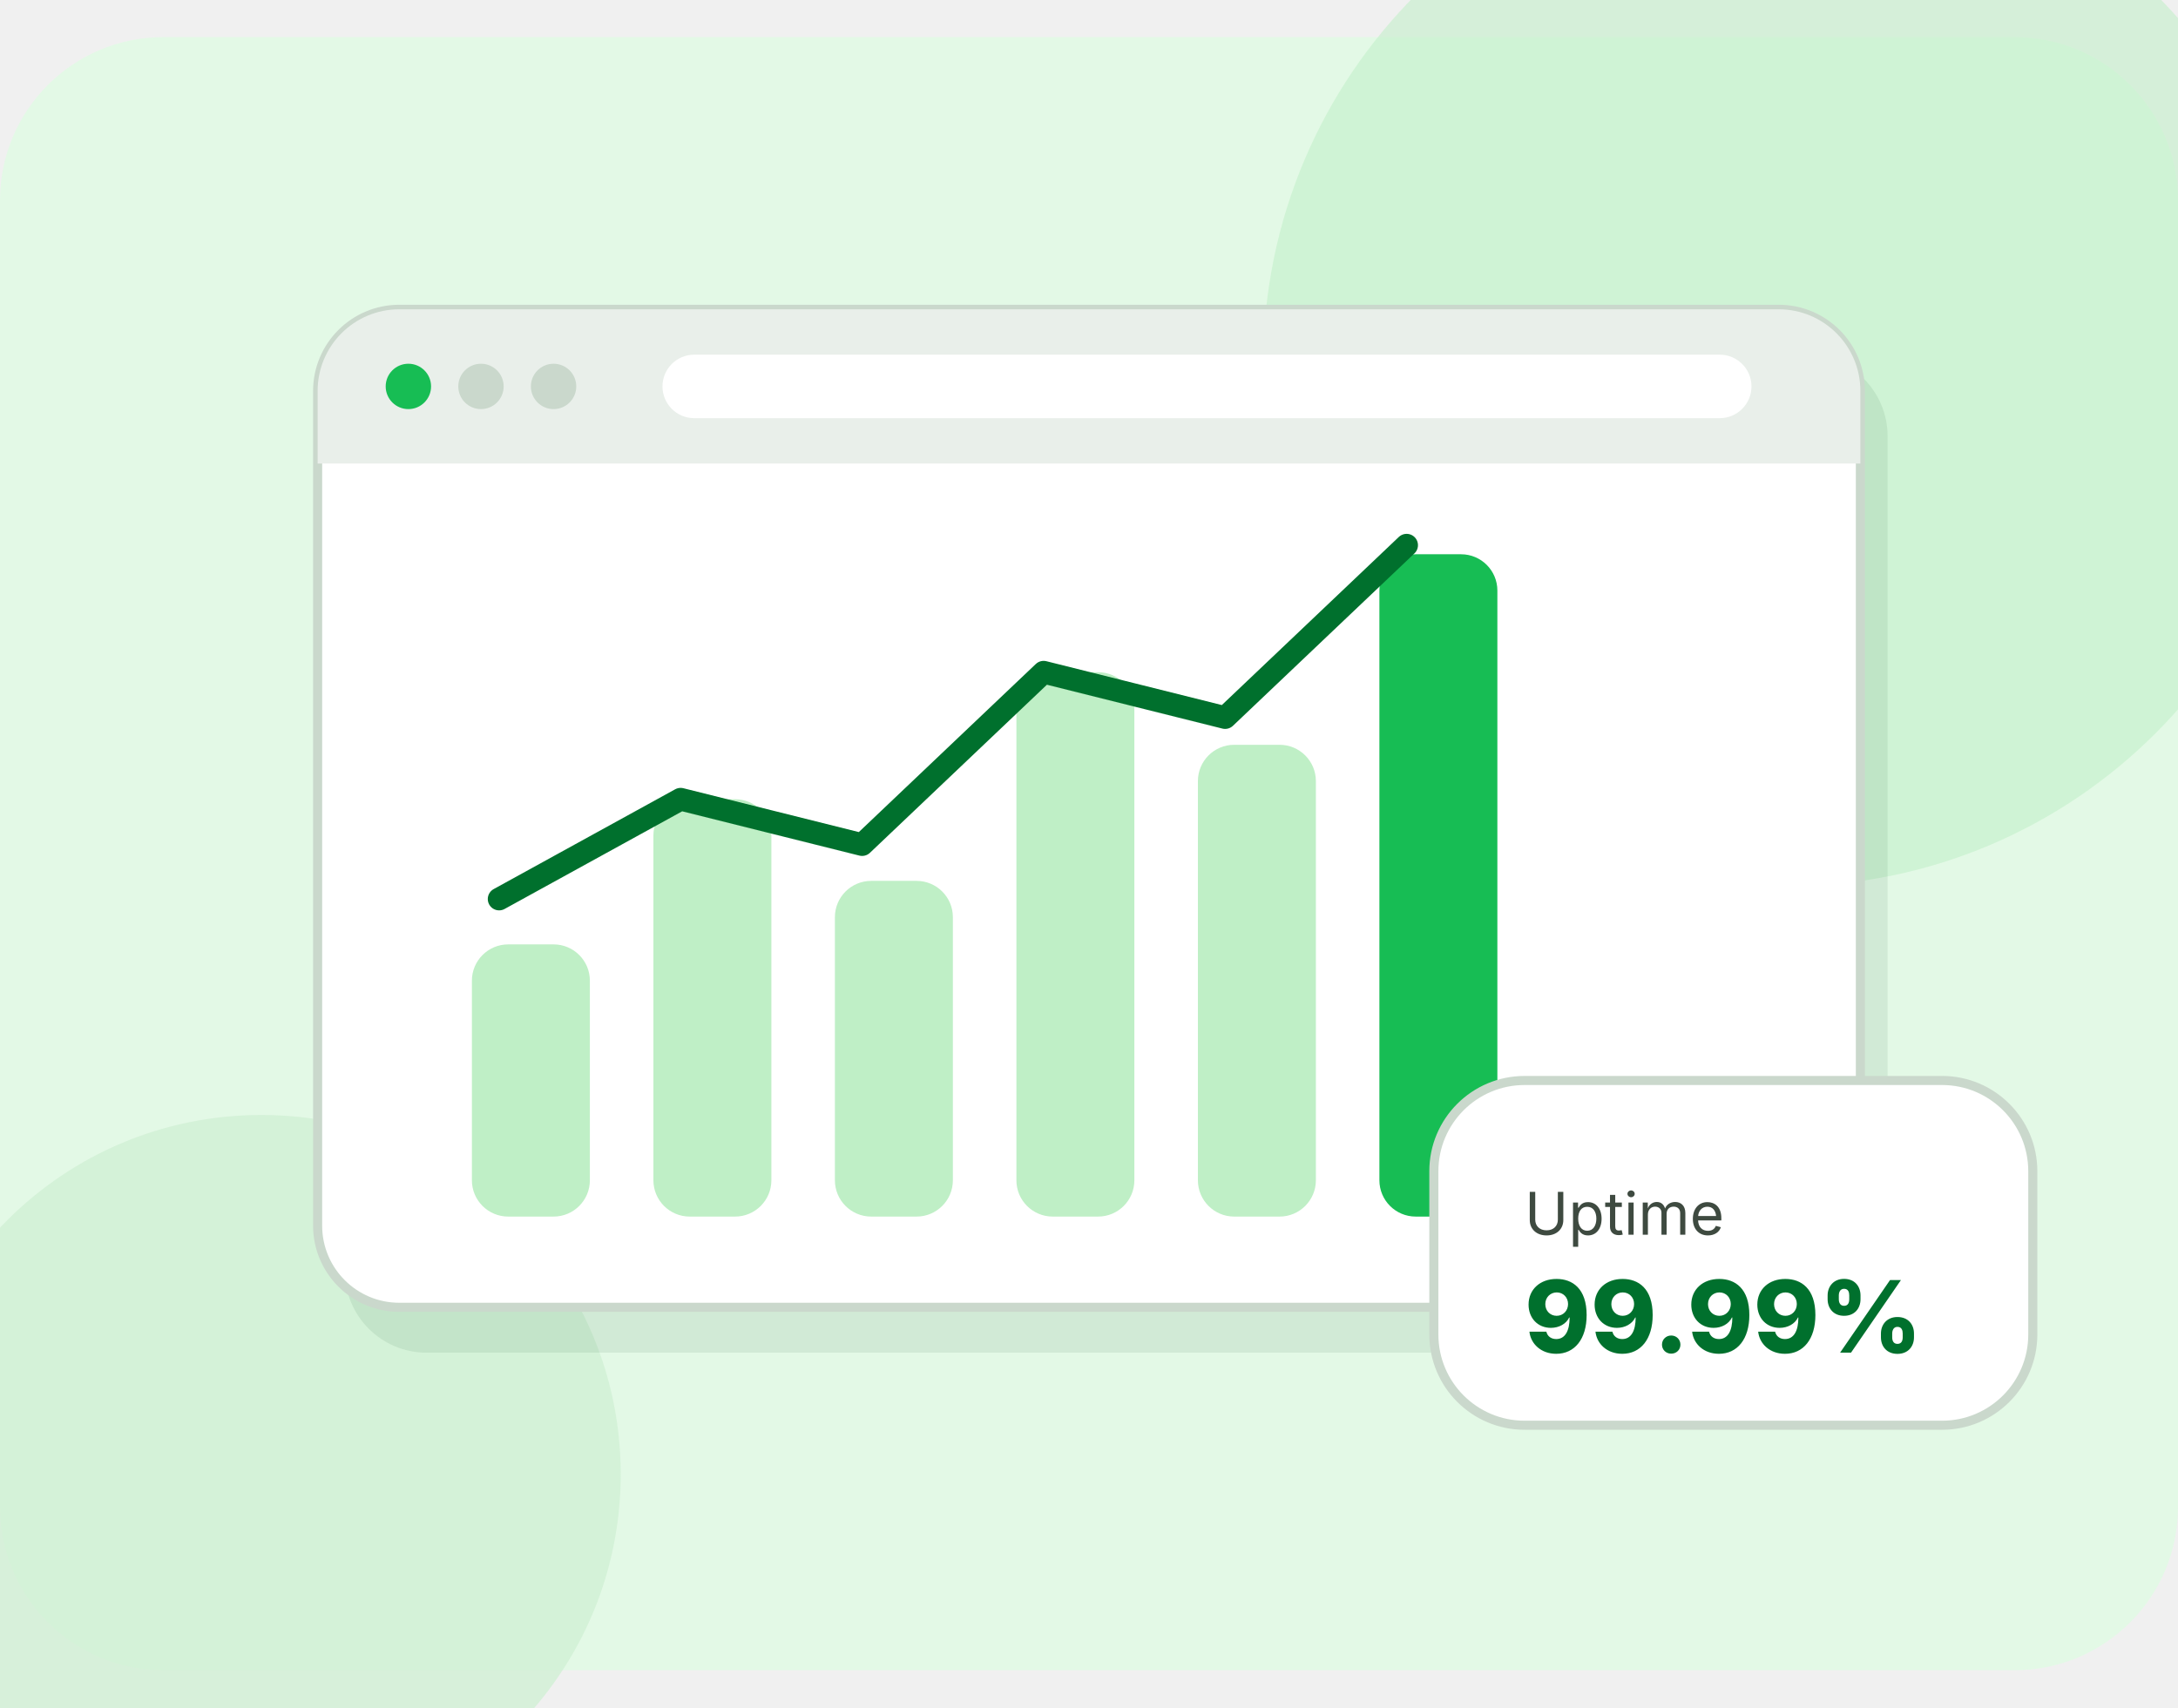
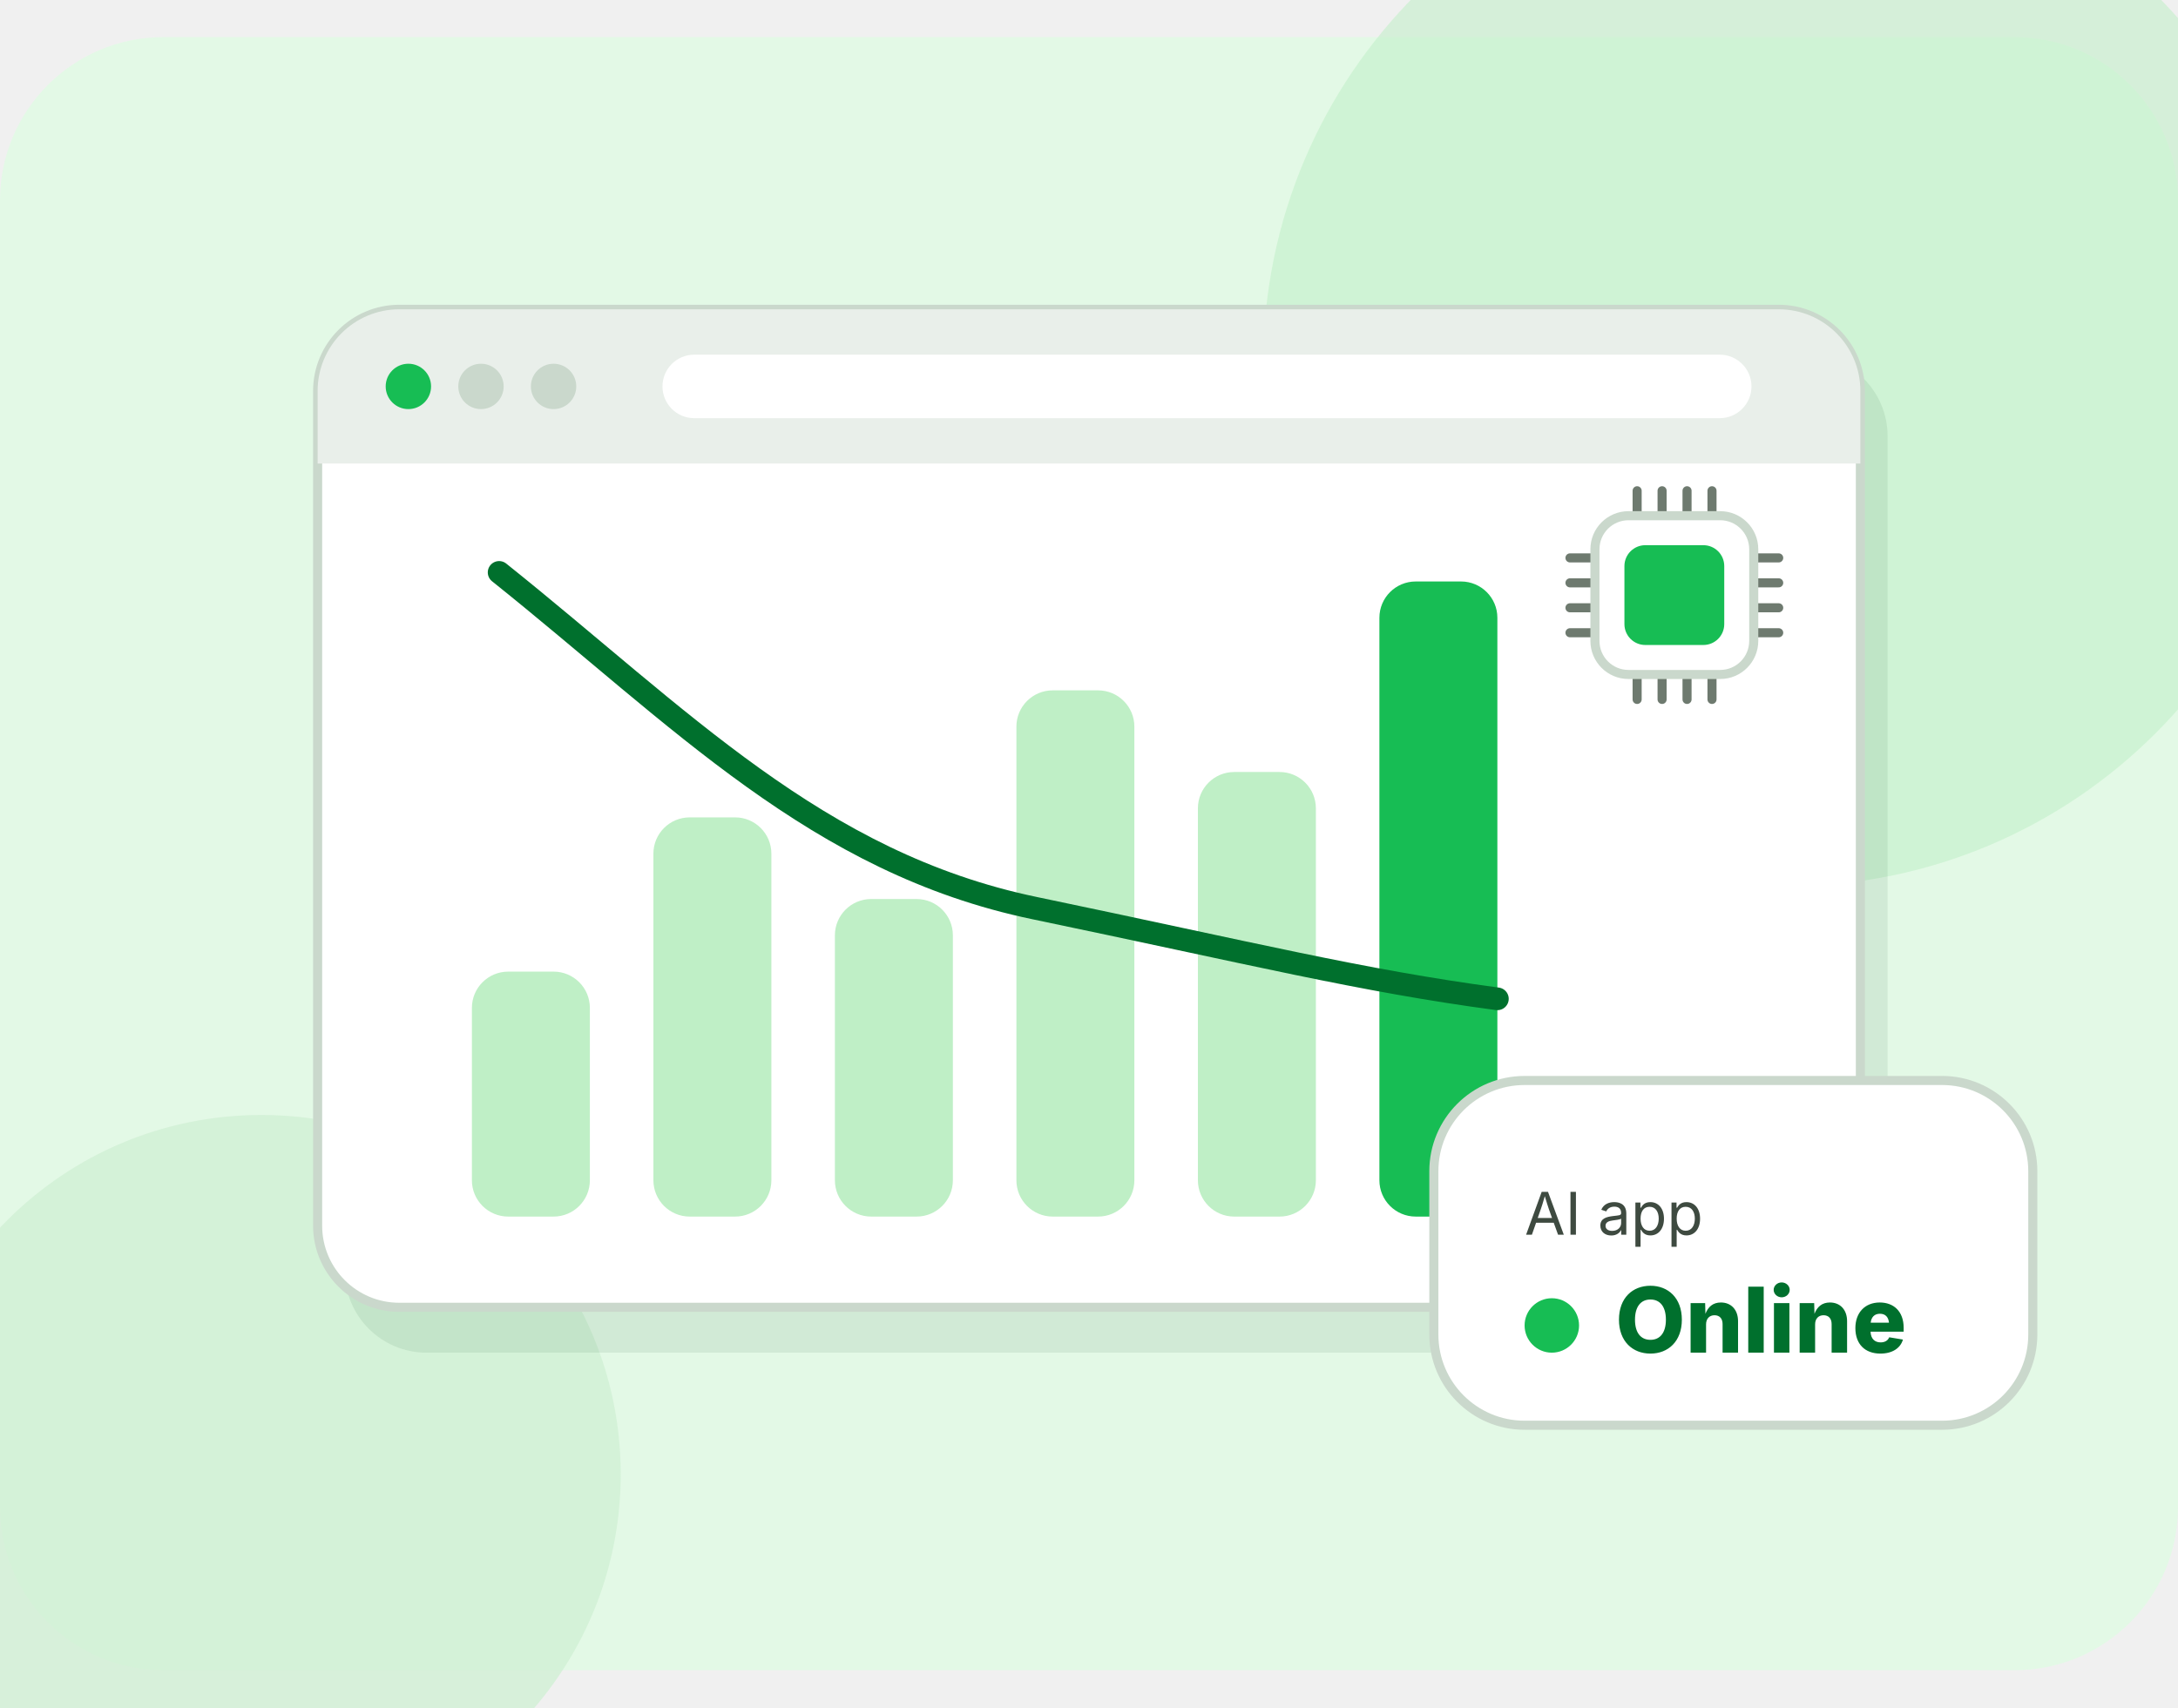
- <svg xmlns="http://www.w3.org/2000/svg" width="352" height="276" viewBox="0 0 480 360" preserveAspectRatio="xMidYMid meet" role="img" aria-label="Website performance dashboard">
+ <svg xmlns="http://www.w3.org/2000/svg" width="352" height="276" viewBox="0 0 480 360" preserveAspectRatio="xMidYMid meet" role="img" aria-label="Performance dashboard for websites and AI apps">
  <rect x="0" y="0" width="480" height="360" rx="36" fill="#E3F9E6" />
  <circle cx="393.6" cy="72" r="115.2" fill="#BFEFC6" opacity=".55" />
  <circle cx="57.6" cy="316.8" r="79.2" fill="#D1F0D5" opacity=".8" />
  <rect x="76" y="70" width="340" height="220" rx="18" fill="#003A14" opacity=".08" />
  <rect x="70" y="60" width="340" height="220" rx="18" fill="#FFFFFF" stroke="#CAD8CC" stroke-width="2" />
  <path d="M70 78a18 18 0 0 1 18 -18h304a18 18 0 0 1 18 18v16h-340z" fill="#E9EFEA" />
  <circle cx="90" cy="77" r="5" fill="#17BD54" />
  <circle cx="106" cy="77" r="5" fill="#CAD8CC" />
  <circle cx="122" cy="77" r="5" fill="#CAD8CC" />
  <rect x="146" y="70" width="240" height="14" rx="7" fill="#FFFFFF" />
-   <rect x="104" y="200" width="26" height="60" rx="8" fill="#BFEFC6" />
-   <rect x="144" y="168" width="26" height="92" rx="8" fill="#BFEFC6" />
-   <rect x="184" y="186" width="26" height="74" rx="8" fill="#BFEFC6" />
-   <rect x="224" y="140" width="26" height="120" rx="8" fill="#BFEFC6" />
-   <rect x="264" y="156" width="26" height="104" rx="8" fill="#BFEFC6" />
-   <rect x="304" y="114" width="26" height="146" rx="8" fill="#17BD54" />
-   <path d="M110 190 L150 168 L190 178 L230 140 L270 150 L310 112" stroke="#00702D" stroke-width="5" fill="none" stroke-linecap="round" stroke-linejoin="round" />
+   <rect x="104" y="206" width="26" height="54" rx="8" fill="#BFEFC6" />
+   <rect x="144" y="172" width="26" height="88" rx="8" fill="#BFEFC6" />
+   <rect x="184" y="190" width="26" height="70" rx="8" fill="#BFEFC6" />
+   <rect x="224" y="144" width="26" height="116" rx="8" fill="#BFEFC6" />
+   <rect x="264" y="162" width="26" height="98" rx="8" fill="#BFEFC6" />
+   <rect x="304" y="120" width="26" height="140" rx="8" fill="#17BD54" />
+   <path d="M110 118C150 150 180 182 228 192S300 208 330 212" stroke="#00702D" stroke-width="5" fill="none" stroke-linecap="round" />
+   <g transform="translate(346 100)">
+     <path d="M14.8 0v5.5M14.8 40.5v5.5M0 14.8h5.5M40.5 14.8h5.5M20.3 0v5.5M20.3 40.5v5.5M0 20.3h5.5M40.5 20.3h5.5M25.8 0v5.5M25.8 40.5v5.5M0 25.8h5.5M40.5 25.8h5.5M31.3 0v5.5M31.3 40.5v5.5M0 31.3h5.5M40.5 31.3h5.5" stroke="#6E7A6F" stroke-width="2" stroke-linecap="round" />
+     <rect x="5.5" y="5.5" width="35" height="35" rx="7.4" fill="#FFFFFF" stroke="#CAD8CC" stroke-width="2" />
+     <rect x="12" y="12" width="22" height="22" rx="4.6" fill="#17BD54" />
+   </g>
  <g transform="translate(316 230)">
    <rect width="132" height="76" rx="20" fill="#FFFFFF" stroke="#CAD8CC" stroke-width="2" />
-     <text x="20" y="34" font-family="Inter,Arial,sans-serif" font-size="13" fill="#3E4A40">Uptime</text>
-     <text x="20" y="60" font-family="Inter,Arial,sans-serif" font-size="22" font-weight="800" fill="#00702D">99.99%</text>
+     <text x="20" y="34" font-family="Inter,Arial,sans-serif" font-size="13" fill="#3E4A40">AI app</text>
+     <circle cx="26" cy="54" r="6" fill="#17BD54" />
+     <text x="40" y="60" font-family="Inter,Arial,sans-serif" font-size="20" font-weight="800" fill="#00702D">Online</text>
  </g>
</svg>
